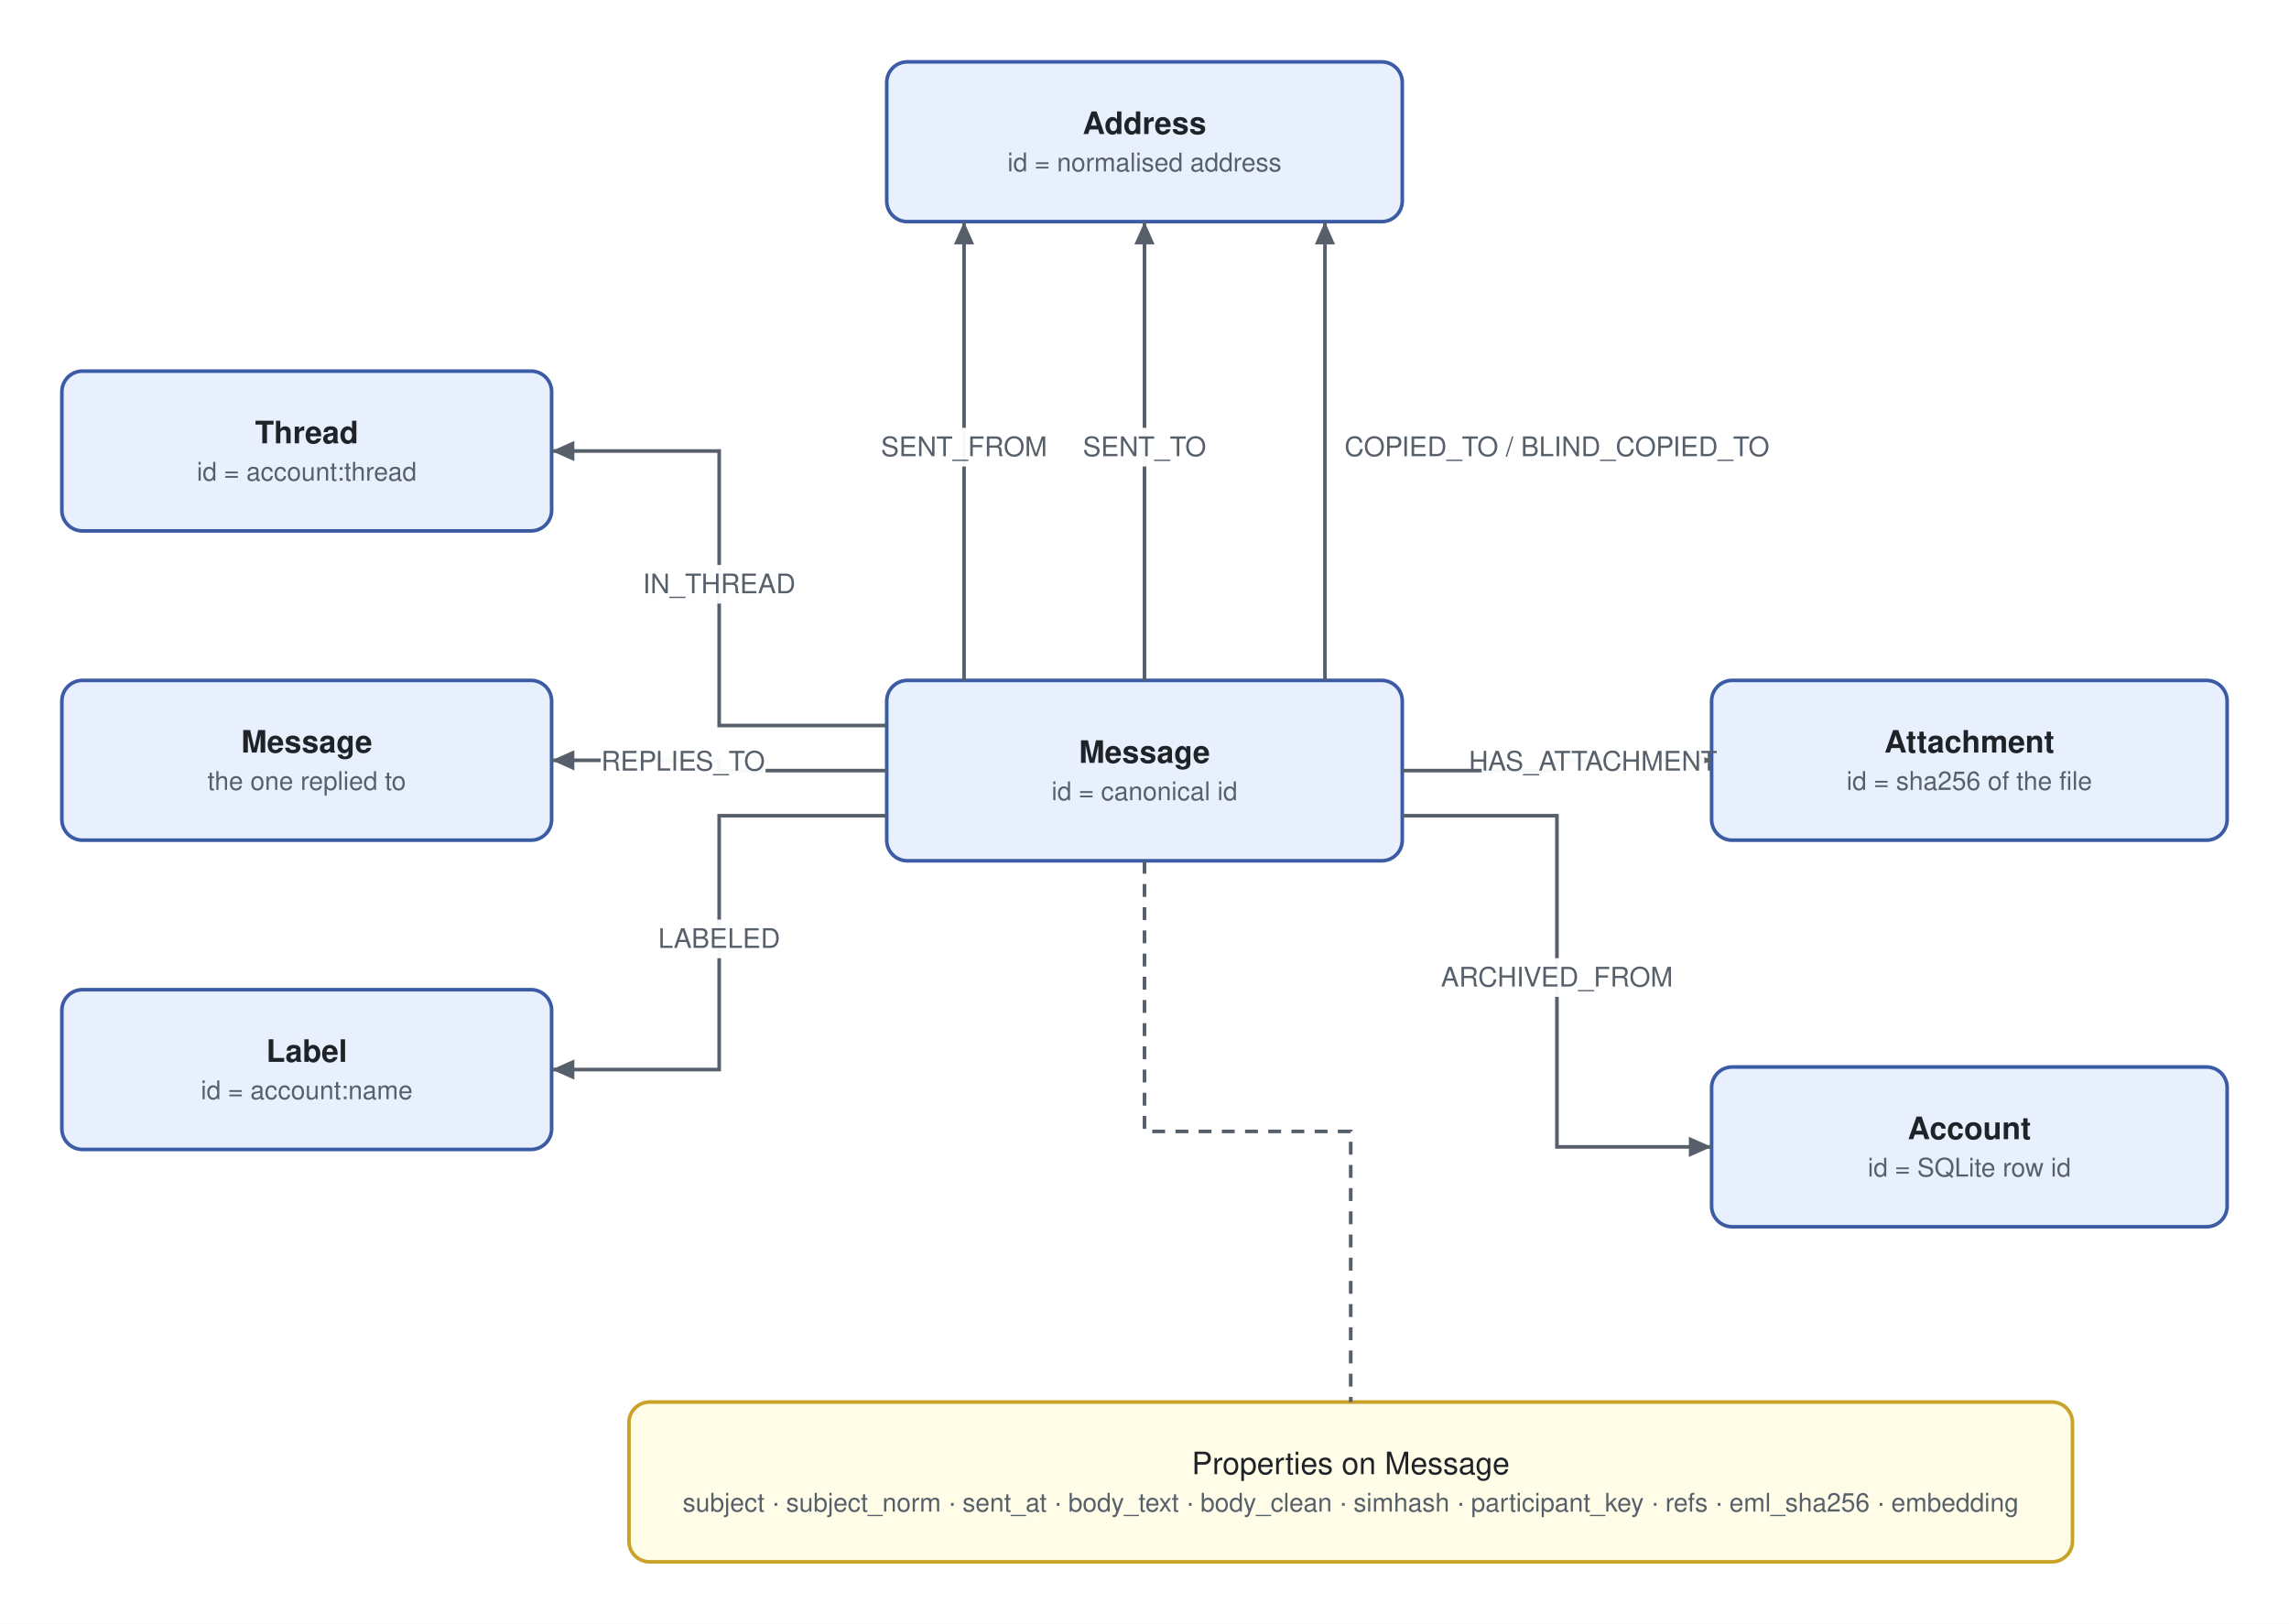
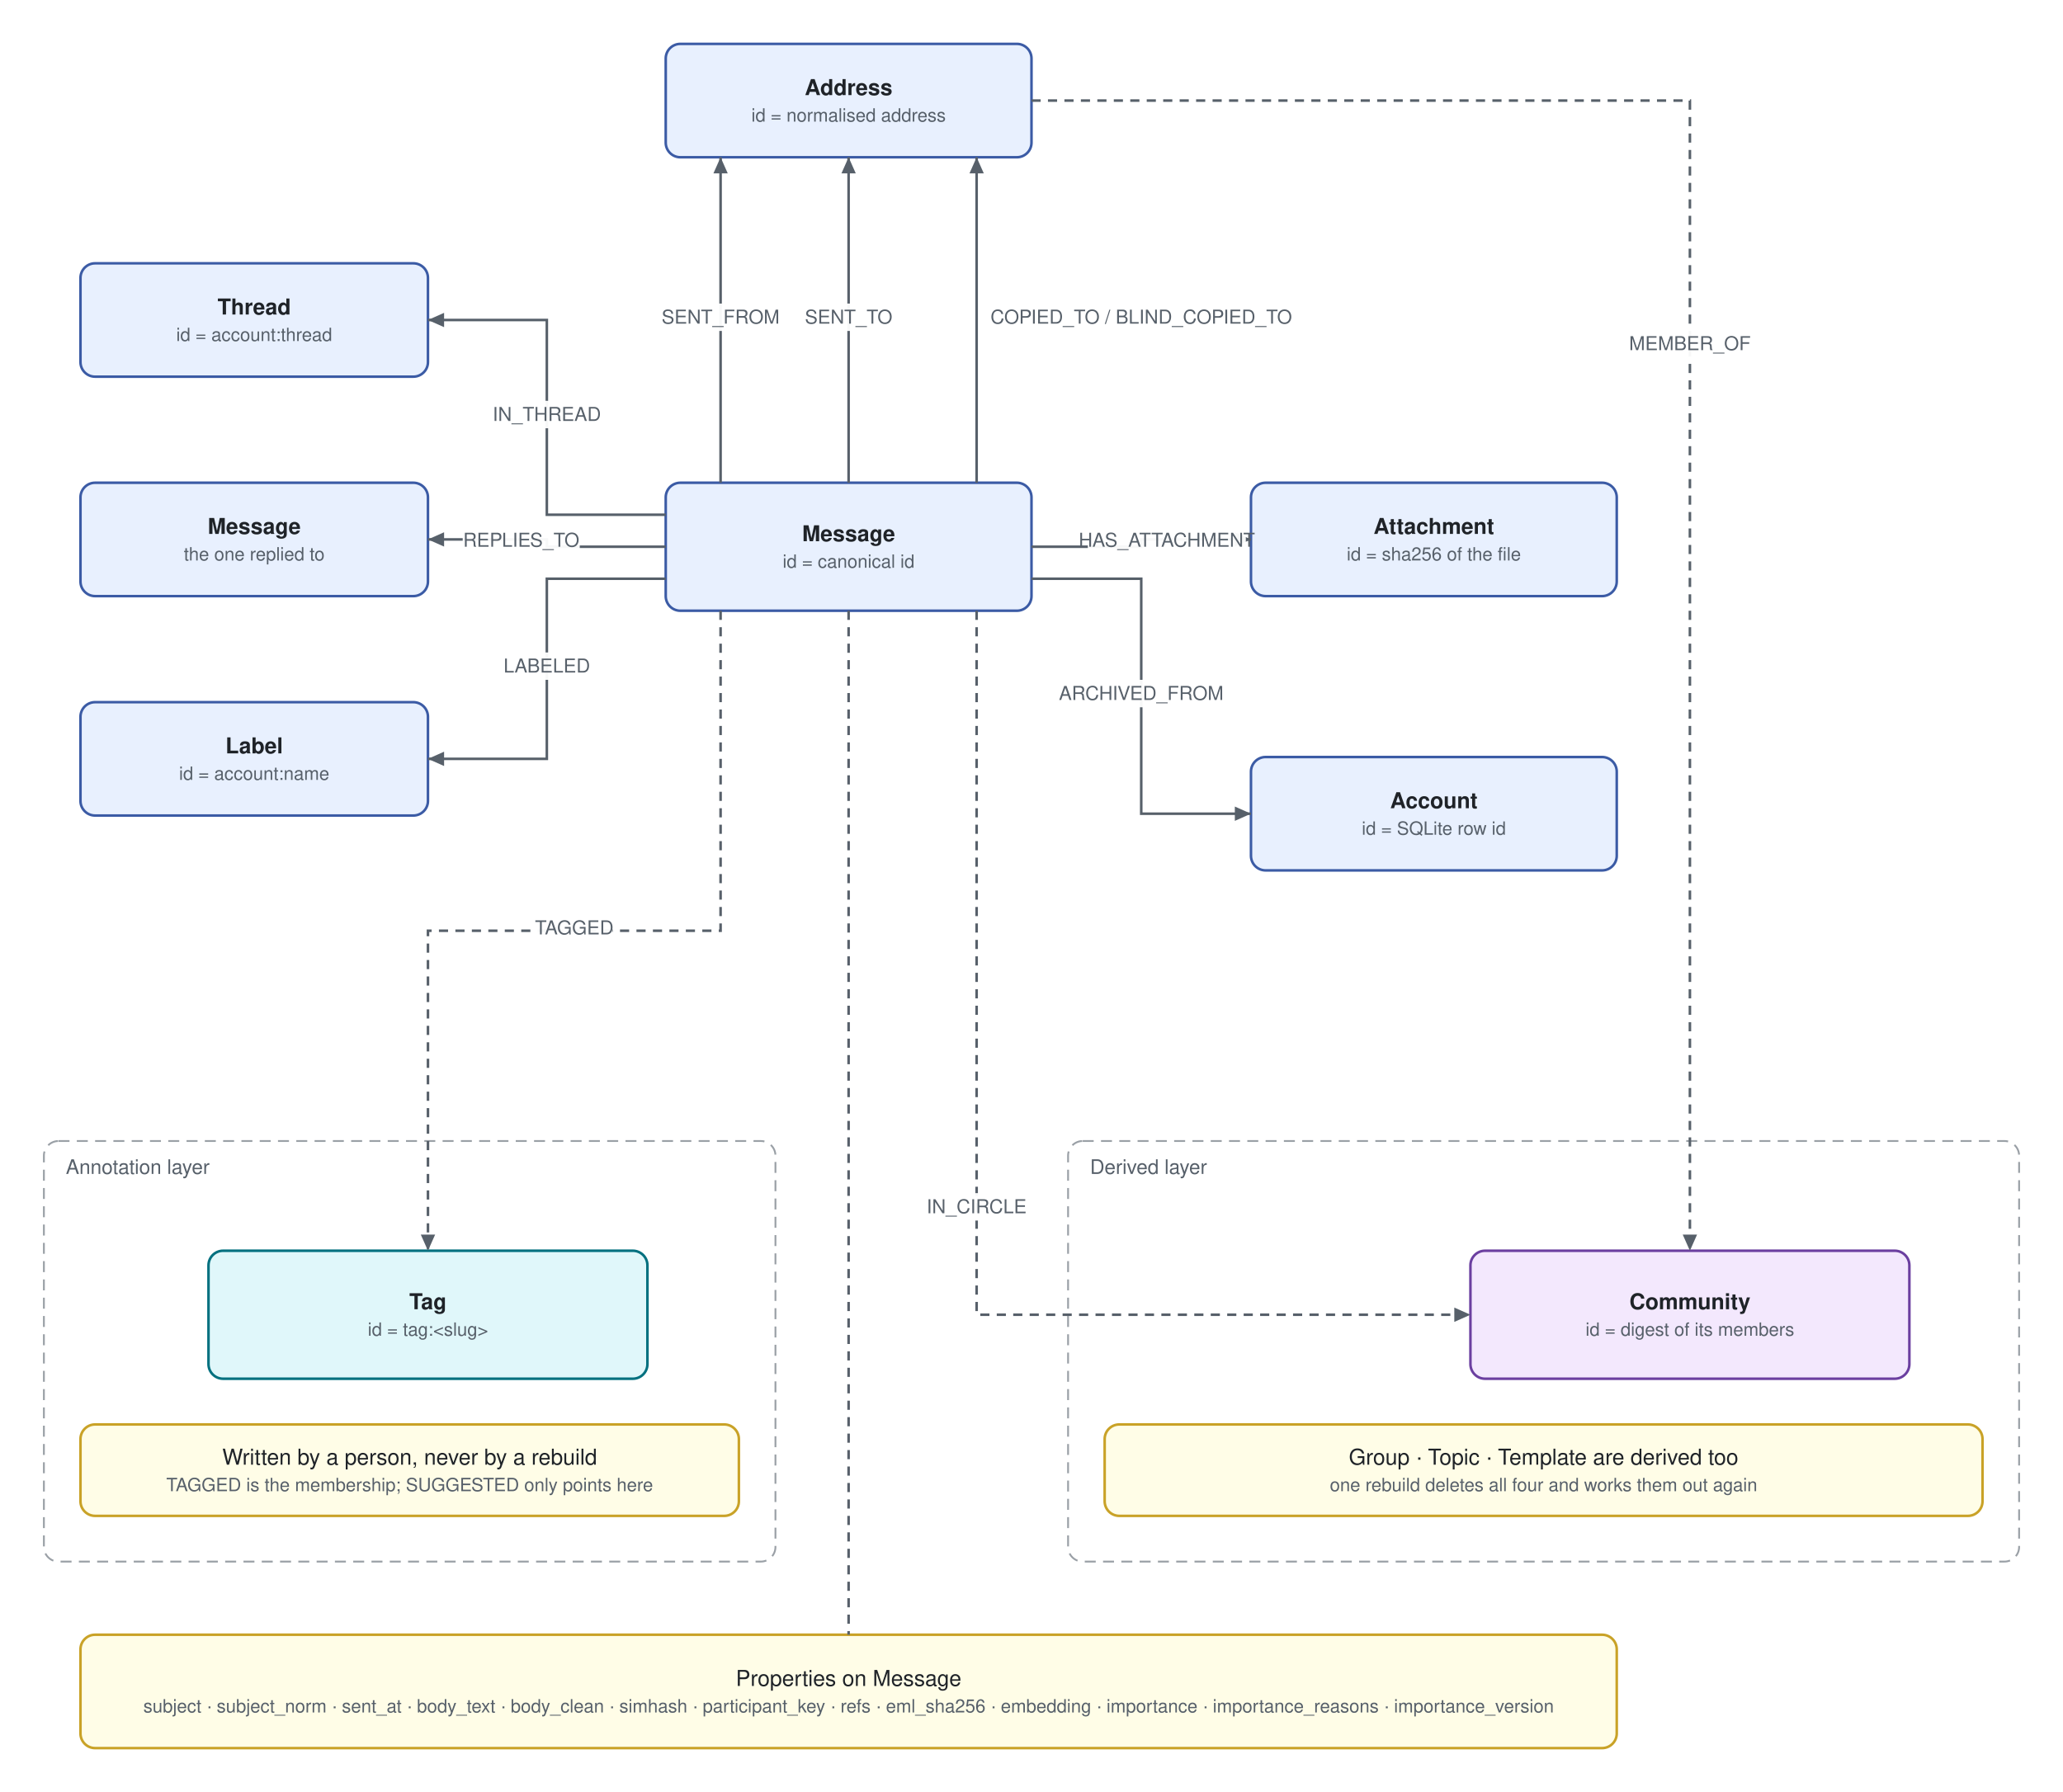
- <svg xmlns="http://www.w3.org/2000/svg" width="888" height="630" viewBox="0 0 888 630" role="img" aria-label="Graph ground truth">
+ <svg xmlns="http://www.w3.org/2000/svg" width="1128" height="980" viewBox="0 0 1128 980" role="img" aria-label="The graph, in three layers">
  <defs>
    <marker id="a1F2328" viewBox="0 0 10 10" refX="9" refY="5" markerWidth="7" markerHeight="7" orient="auto-start-reverse">
      <path d="M 0 1 L 9 5 L 0 9 z" fill="#1F2328" />
    </marker>
    <marker id="a2E7D46" viewBox="0 0 10 10" refX="9" refY="5" markerWidth="7" markerHeight="7" orient="auto-start-reverse">
      <path d="M 0 1 L 9 5 L 0 9 z" fill="#2E7D46" />
    </marker>
    <marker id="a57606A" viewBox="0 0 10 10" refX="9" refY="5" markerWidth="7" markerHeight="7" orient="auto-start-reverse">
      <path d="M 0 1 L 9 5 L 0 9 z" fill="#57606A" />
    </marker>
    <marker id="aB3261E" viewBox="0 0 10 10" refX="9" refY="5" markerWidth="7" markerHeight="7" orient="auto-start-reverse">
      <path d="M 0 1 L 9 5 L 0 9 z" fill="#B3261E" />
    </marker>
  </defs>
-   <rect width="888" height="630" fill="#FFFFFF" />
-   <g transform="translate(-36,-16)">
+   <rect width="1128" height="980" fill="#FFFFFF" />
+   <g transform="translate(-16,-16)">
+     <rect x="40" y="640" width="400" height="230" rx="8" fill="none" stroke="#9AA0A6" stroke-width="1" stroke-dasharray="6 4" />
+     <text x="52" y="658" font-family="Helvetica, Arial, sans-serif" font-size="11" fill="#57606A">Annotation layer</text>
+     <rect x="600" y="640" width="520" height="230" rx="8" fill="none" stroke="#9AA0A6" stroke-width="1" stroke-dasharray="6 4" />
+     <text x="612" y="658" font-family="Helvetica, Arial, sans-serif" font-size="11" fill="#57606A">Derived layer</text>
    <rect x="380" y="280" width="200" height="70" rx="8" fill="#E8F0FE" stroke="#3B5BA5" stroke-width="1.4" />
    <text x="480.0" y="312.0" text-anchor="middle" font-family="Helvetica, Arial, sans-serif" font-size="12" font-weight="600" fill="#1F2328">Message</text>
    <text x="480.0" y="326.5" text-anchor="middle" font-family="Helvetica, Arial, sans-serif" font-size="10" font-weight="400" fill="#57606A">id = canonical id</text>
    <rect x="380" y="40" width="200" height="62" rx="8" fill="#E8F0FE" stroke="#3B5BA5" stroke-width="1.4" />
    <text x="480.0" y="68.0" text-anchor="middle" font-family="Helvetica, Arial, sans-serif" font-size="12" font-weight="600" fill="#1F2328">Address</text>
    <text x="480.0" y="82.5" text-anchor="middle" font-family="Helvetica, Arial, sans-serif" font-size="10" font-weight="400" fill="#57606A">id = normalised address</text>
    <rect x="60" y="160" width="190" height="62" rx="8" fill="#E8F0FE" stroke="#3B5BA5" stroke-width="1.4" />
    <text x="155.0" y="188.0" text-anchor="middle" font-family="Helvetica, Arial, sans-serif" font-size="12" font-weight="600" fill="#1F2328">Thread</text>
    <text x="155.0" y="202.5" text-anchor="middle" font-family="Helvetica, Arial, sans-serif" font-size="10" font-weight="400" fill="#57606A">id = account:thread</text>
    <rect x="60" y="280" width="190" height="62" rx="8" fill="#E8F0FE" stroke="#3B5BA5" stroke-width="1.4" />
    <text x="155.0" y="308.0" text-anchor="middle" font-family="Helvetica, Arial, sans-serif" font-size="12" font-weight="600" fill="#1F2328">Message</text>
    <text x="155.0" y="322.5" text-anchor="middle" font-family="Helvetica, Arial, sans-serif" font-size="10" font-weight="400" fill="#57606A">the one replied to</text>
    <rect x="60" y="400" width="190" height="62" rx="8" fill="#E8F0FE" stroke="#3B5BA5" stroke-width="1.4" />
    <text x="155.0" y="428.0" text-anchor="middle" font-family="Helvetica, Arial, sans-serif" font-size="12" font-weight="600" fill="#1F2328">Label</text>
    <text x="155.0" y="442.5" text-anchor="middle" font-family="Helvetica, Arial, sans-serif" font-size="10" font-weight="400" fill="#57606A">id = account:name</text>
    <rect x="700" y="280" width="200" height="62" rx="8" fill="#E8F0FE" stroke="#3B5BA5" stroke-width="1.4" />
    <text x="800.0" y="308.0" text-anchor="middle" font-family="Helvetica, Arial, sans-serif" font-size="12" font-weight="600" fill="#1F2328">Attachment</text>
    <text x="800.0" y="322.5" text-anchor="middle" font-family="Helvetica, Arial, sans-serif" font-size="10" font-weight="400" fill="#57606A">id = sha256 of the file</text>
    <rect x="700" y="430" width="200" height="62" rx="8" fill="#E8F0FE" stroke="#3B5BA5" stroke-width="1.4" />
    <text x="800.0" y="458.0" text-anchor="middle" font-family="Helvetica, Arial, sans-serif" font-size="12" font-weight="600" fill="#1F2328">Account</text>
    <text x="800.0" y="472.5" text-anchor="middle" font-family="Helvetica, Arial, sans-serif" font-size="10" font-weight="400" fill="#57606A">id = SQLite row id</text>
-     <rect x="280" y="560" width="560" height="62" rx="8" fill="#FFFDE7" stroke="#C9A227" stroke-width="1.4" />
-     <text x="560.0" y="588.0" text-anchor="middle" font-family="Helvetica, Arial, sans-serif" font-size="12" font-weight="400" fill="#1F2328">Properties on Message</text>
-     <text x="560.0" y="602.5" text-anchor="middle" font-family="Helvetica, Arial, sans-serif" font-size="10" font-weight="400" fill="#57606A">subject · subject_norm · sent_at · body_text · body_clean · simhash · participant_key · refs · eml_sha256 · embedding</text>
+     <rect x="60" y="910" width="840" height="62" rx="8" fill="#FFFDE7" stroke="#C9A227" stroke-width="1.4" />
+     <text x="480.0" y="938.0" text-anchor="middle" font-family="Helvetica, Arial, sans-serif" font-size="12" font-weight="400" fill="#1F2328">Properties on Message</text>
+     <text x="480.0" y="952.5" text-anchor="middle" font-family="Helvetica, Arial, sans-serif" font-size="10" font-weight="400" fill="#57606A">subject · subject_norm · sent_at · body_text · body_clean · simhash · participant_key · refs · eml_sha256 · embedding · importance · importance_reasons · importance_version</text>
+     <rect x="130" y="700" width="240" height="70" rx="8" fill="#E0F7FA" stroke="#00707F" stroke-width="1.4" />
+     <text x="250.0" y="732.0" text-anchor="middle" font-family="Helvetica, Arial, sans-serif" font-size="12" font-weight="600" fill="#1F2328">Tag</text>
+     <text x="250.0" y="746.5" text-anchor="middle" font-family="Helvetica, Arial, sans-serif" font-size="10" font-weight="400" fill="#57606A">id = tag:&lt;slug&gt;</text>
+     <rect x="60" y="795" width="360" height="50" rx="8" fill="#FFFDE7" stroke="#C9A227" stroke-width="1.4" />
+     <text x="240.0" y="817.0" text-anchor="middle" font-family="Helvetica, Arial, sans-serif" font-size="12" font-weight="400" fill="#1F2328">Written by a person, never by a rebuild</text>
+     <text x="240.0" y="831.5" text-anchor="middle" font-family="Helvetica, Arial, sans-serif" font-size="10" font-weight="400" fill="#57606A">TAGGED is the membership; SUGGESTED only points here</text>
+     <rect x="820" y="700" width="240" height="70" rx="8" fill="#F3E8FD" stroke="#6B3FA0" stroke-width="1.4" />
+     <text x="940.0" y="732.0" text-anchor="middle" font-family="Helvetica, Arial, sans-serif" font-size="12" font-weight="600" fill="#1F2328">Community</text>
+     <text x="940.0" y="746.5" text-anchor="middle" font-family="Helvetica, Arial, sans-serif" font-size="10" font-weight="400" fill="#57606A">id = digest of its members</text>
+     <rect x="620" y="795" width="480" height="50" rx="8" fill="#FFFDE7" stroke="#C9A227" stroke-width="1.4" />
+     <text x="860.0" y="817.0" text-anchor="middle" font-family="Helvetica, Arial, sans-serif" font-size="12" font-weight="400" fill="#1F2328">Group · Topic · Template are derived too</text>
+     <text x="860.0" y="831.5" text-anchor="middle" font-family="Helvetica, Arial, sans-serif" font-size="10" font-weight="400" fill="#57606A">one rebuild deletes all four and works them out again</text>
    <path d="M 410.0 280.0 L 410.0 266.0 L 410.0 191.0 L 410.0 116.0 L 410.0 102.0" fill="none" stroke="#57606A" stroke-width="1.4" marker-end="url(#a57606A)" />
    <rect x="380.8" y="182.0" width="58.4" height="15" rx="3" fill="#FFFFFF" fill-opacity="0.95" />
    <text x="410.0" y="193.0" text-anchor="middle" font-family="Helvetica, Arial, sans-serif" font-size="10.5" fill="#57606A">SENT_FROM</text>
    <path d="M 480.0 280.0 L 480.0 266.0 L 480.0 191.0 L 480.0 116.0 L 480.0 102.0" fill="none" stroke="#57606A" stroke-width="1.4" marker-end="url(#a57606A)" />
    <rect x="456.4" y="182.0" width="47.2" height="15" rx="3" fill="#FFFFFF" fill-opacity="0.95" />
    <text x="480.0" y="193.0" text-anchor="middle" font-family="Helvetica, Arial, sans-serif" font-size="10.5" fill="#57606A">SENT_TO</text>
    <path d="M 550.0 280.0 L 550.0 266.0 L 550.0 191.0 L 550.0 116.0 L 550.0 102.0" fill="none" stroke="#57606A" stroke-width="1.4" marker-end="url(#a57606A)" />
    <rect x="560.4" y="182.0" width="159.2" height="15" rx="3" fill="#FFFFFF" fill-opacity="0.95" />
    <text x="640.0" y="193.0" text-anchor="middle" font-family="Helvetica, Arial, sans-serif" font-size="10.5" fill="#57606A">COPIED_TO / BLIND_COPIED_TO</text>
    <path d="M 380.0 297.5 L 366.0 297.5 L 315.0 297.5 L 315.0 191.0 L 264.0 191.0 L 250.0 191.0" fill="none" stroke="#57606A" stroke-width="1.4" marker-end="url(#a57606A)" />
    <rect x="285.8" y="235.2" width="58.4" height="15" rx="3" fill="#FFFFFF" fill-opacity="0.95" />
    <text x="315.0" y="246.2" text-anchor="middle" font-family="Helvetica, Arial, sans-serif" font-size="10.5" fill="#57606A">IN_THREAD</text>
    <path d="M 380.0 315.0 L 366.0 315.0 L 315.0 315.0 L 315.0 311.0 L 264.0 311.0 L 250.0 311.0" fill="none" stroke="#57606A" stroke-width="1.4" marker-end="url(#a57606A)" />
    <rect x="269.0" y="304.0" width="64.0" height="15" rx="3" fill="#FFFFFF" fill-opacity="0.95" />
    <text x="301.0" y="315.0" text-anchor="middle" font-family="Helvetica, Arial, sans-serif" font-size="10.5" fill="#57606A">REPLIES_TO</text>
    <path d="M 380.0 332.5 L 366.0 332.5 L 315.0 332.5 L 315.0 431.0 L 264.0 431.0 L 250.0 431.0" fill="none" stroke="#57606A" stroke-width="1.4" marker-end="url(#a57606A)" />
    <rect x="291.4" y="372.8" width="47.2" height="15" rx="3" fill="#FFFFFF" fill-opacity="0.95" />
    <text x="315.0" y="383.8" text-anchor="middle" font-family="Helvetica, Arial, sans-serif" font-size="10.5" fill="#57606A">LABELED</text>
    <path d="M 580.0 315.0 L 594.0 315.0 L 640.0 315.0 L 640.0 311.0 L 686.0 311.0 L 700.0 311.0" fill="none" stroke="#57606A" stroke-width="1.4" marker-end="url(#a57606A)" />
    <rect x="610.8" y="304.0" width="86.4" height="15" rx="3" fill="#FFFFFF" fill-opacity="0.95" />
    <text x="654.0" y="315.0" text-anchor="middle" font-family="Helvetica, Arial, sans-serif" font-size="10.5" fill="#57606A">HAS_ATTACHMENT</text>
    <path d="M 580.0 332.5 L 594.0 332.5 L 640.0 332.5 L 640.0 461.0 L 686.0 461.0 L 700.0 461.0" fill="none" stroke="#57606A" stroke-width="1.4" marker-end="url(#a57606A)" />
    <rect x="599.6" y="387.8" width="80.8" height="15" rx="3" fill="#FFFFFF" fill-opacity="0.95" />
    <text x="640.0" y="398.8" text-anchor="middle" font-family="Helvetica, Arial, sans-serif" font-size="10.5" fill="#57606A">ARCHIVED_FROM</text>
-     <path d="M 480.0 350.0 L 480.0 364.0 L 480.0 455.0 L 560.0 455.0 L 560.0 546.0 L 560.0 560.0" fill="none" stroke="#57606A" stroke-width="1.4" stroke-dasharray="5 4" />
+     <path d="M 480.0 350.0 L 480.0 364.0 L 480.0 630.0 L 480.0 896.0 L 480.0 910.0" fill="none" stroke="#57606A" stroke-width="1.4" stroke-dasharray="5 4" />
+     <path d="M 410.0 350.0 L 410.0 364.0 L 410.0 525.0 L 250.0 525.0 L 250.0 686.0 L 250.0 700.0" fill="none" stroke="#57606A" stroke-width="1.4" stroke-dasharray="5 4" marker-end="url(#a57606A)" />
+     <rect x="309.2" y="516.0" width="41.6" height="15" rx="3" fill="#FFFFFF" fill-opacity="0.95" />
+     <text x="330.0" y="527.0" text-anchor="middle" font-family="Helvetica, Arial, sans-serif" font-size="10.5" fill="#57606A">TAGGED</text>
+     <path d="M 550.0 350.0 L 550.0 364.0 L 550.0 735.0 L 806.0 735.0 L 820.0 735.0" fill="none" stroke="#57606A" stroke-width="1.4" stroke-dasharray="5 4" marker-end="url(#a57606A)" />
+     <rect x="520.8" y="668.5" width="58.4" height="15" rx="3" fill="#FFFFFF" fill-opacity="0.95" />
+     <text x="550.0" y="679.5" text-anchor="middle" font-family="Helvetica, Arial, sans-serif" font-size="10.5" fill="#57606A">IN_CIRCLE</text>
+     <path d="M 580.0 71.0 L 594.0 71.0 L 940.0 71.0 L 940.0 686.0 L 940.0 700.0" fill="none" stroke="#57606A" stroke-width="1.4" stroke-dasharray="5 4" marker-end="url(#a57606A)" />
+     <rect x="910.8" y="196.5" width="58.4" height="15" rx="3" fill="#FFFFFF" fill-opacity="0.95" />
+     <text x="940.0" y="207.5" text-anchor="middle" font-family="Helvetica, Arial, sans-serif" font-size="10.5" fill="#57606A">MEMBER_OF</text>
  </g>
</svg>
